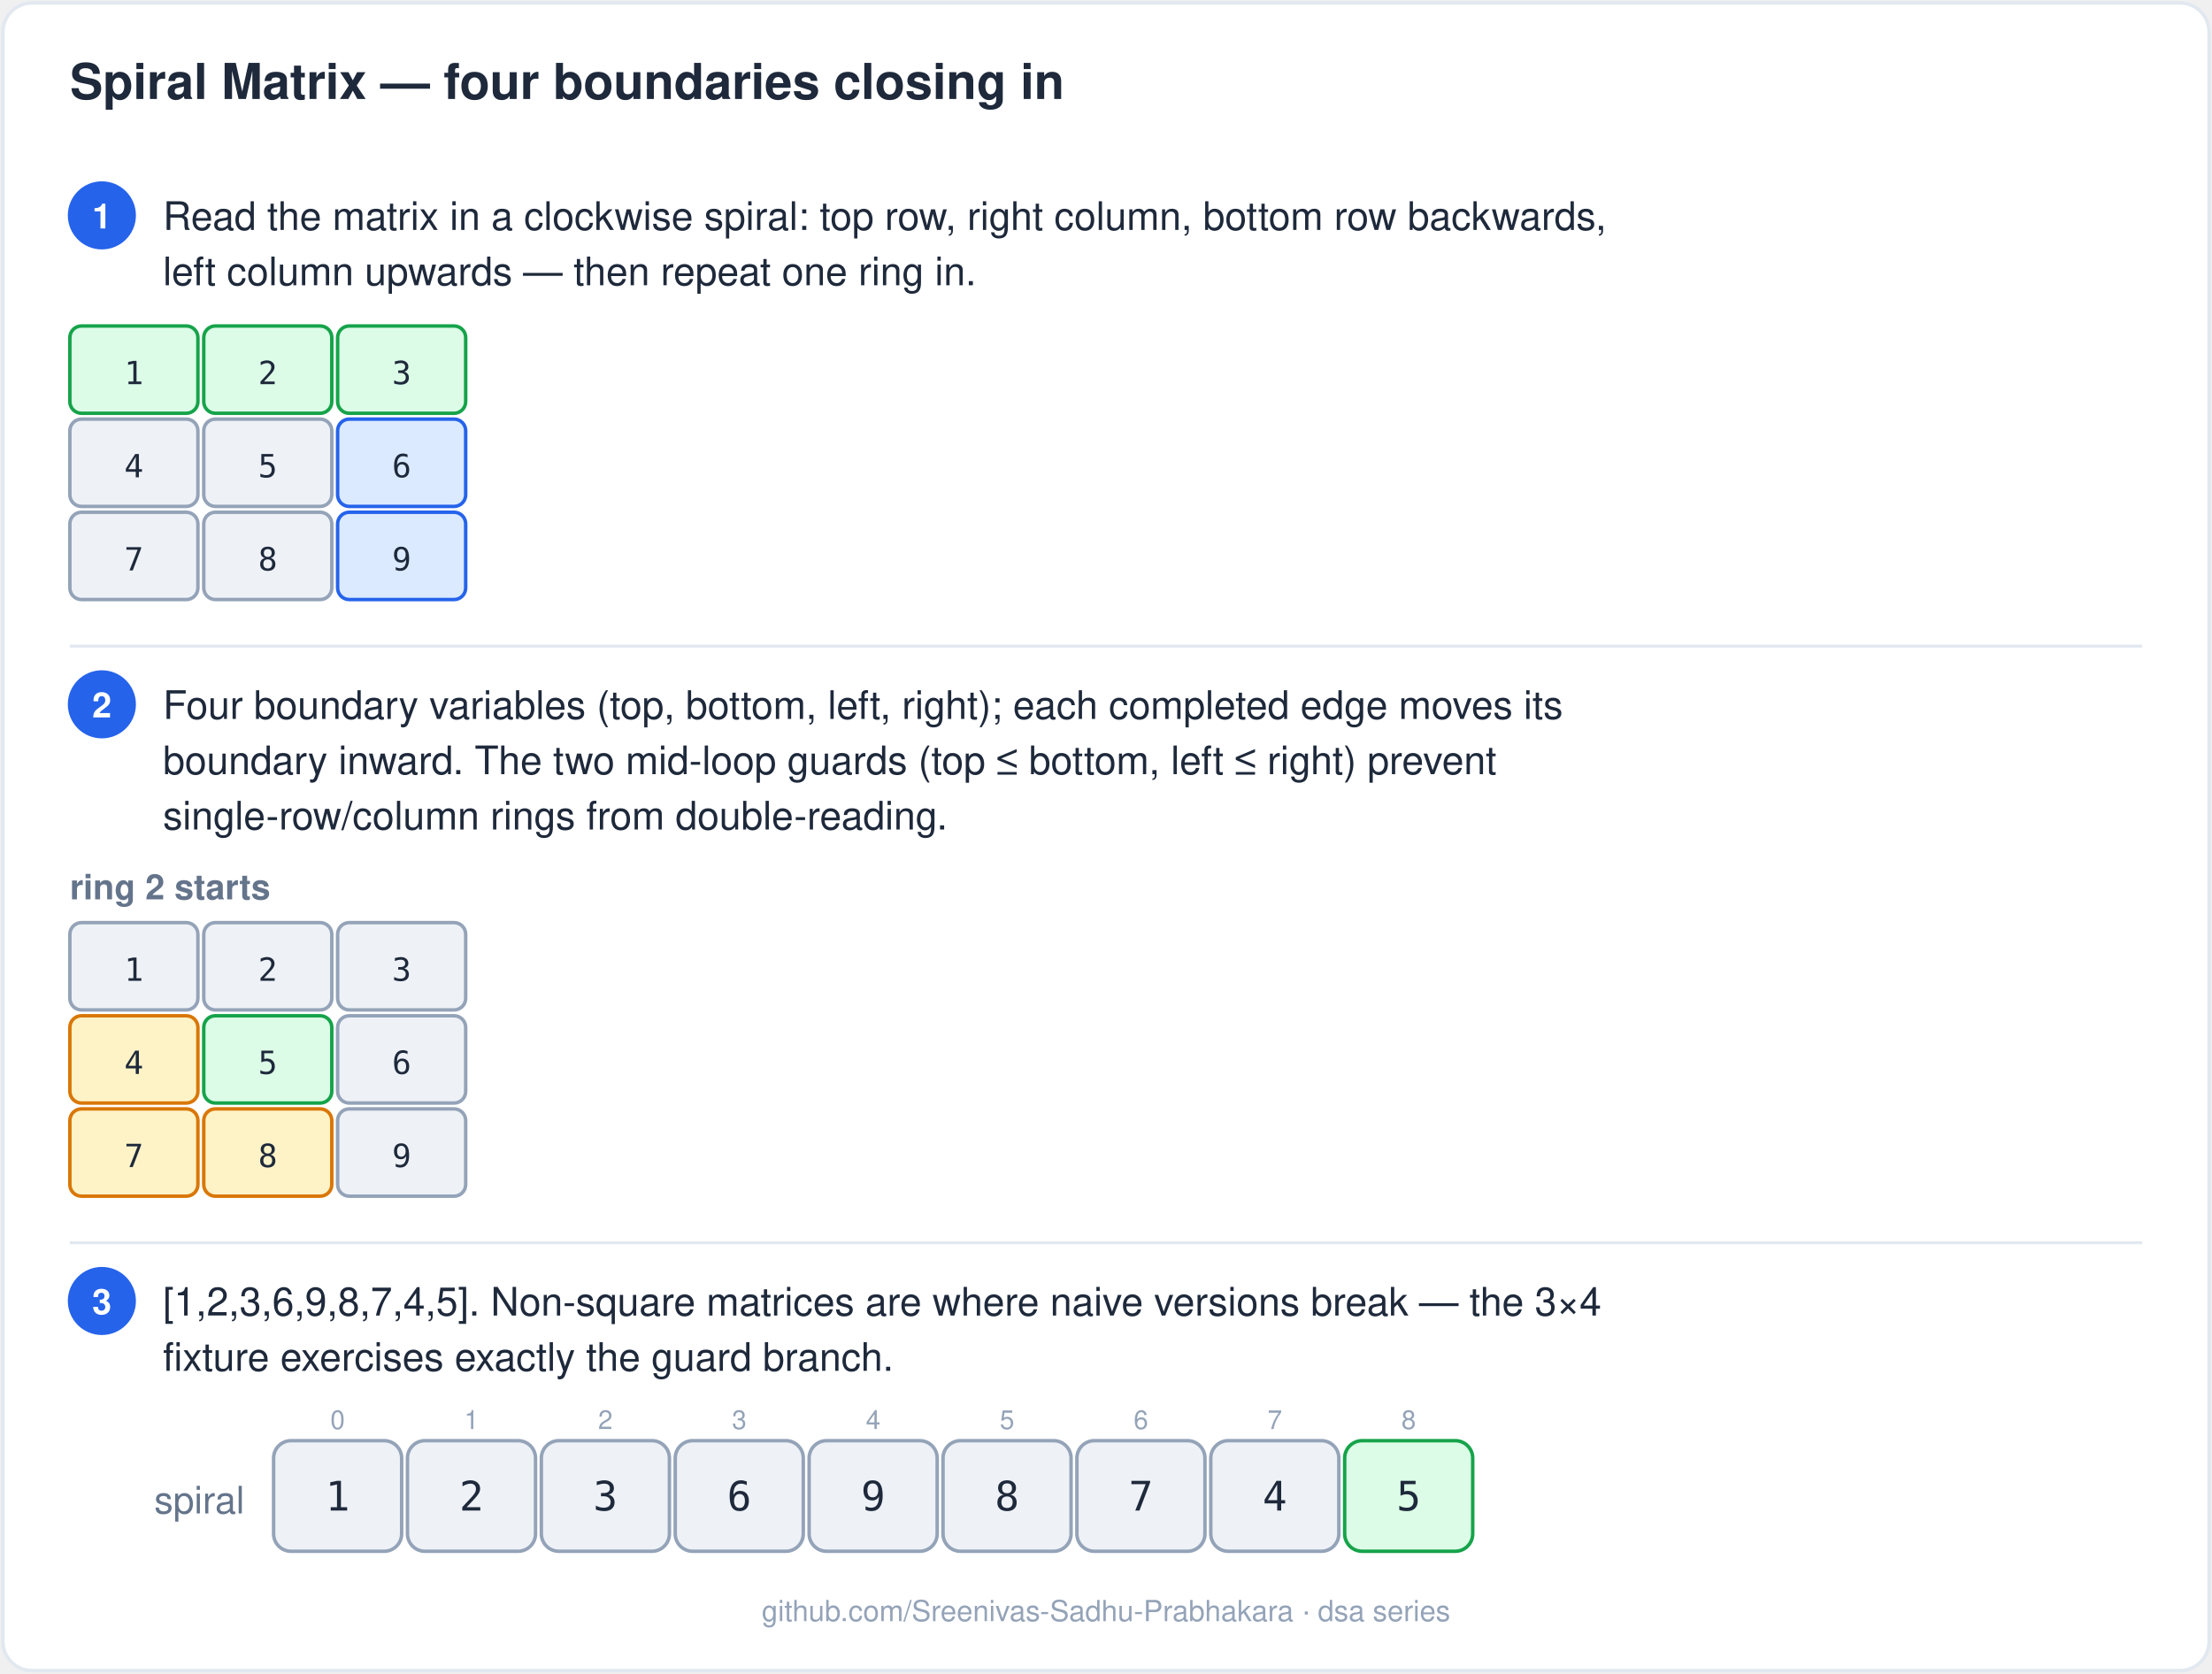
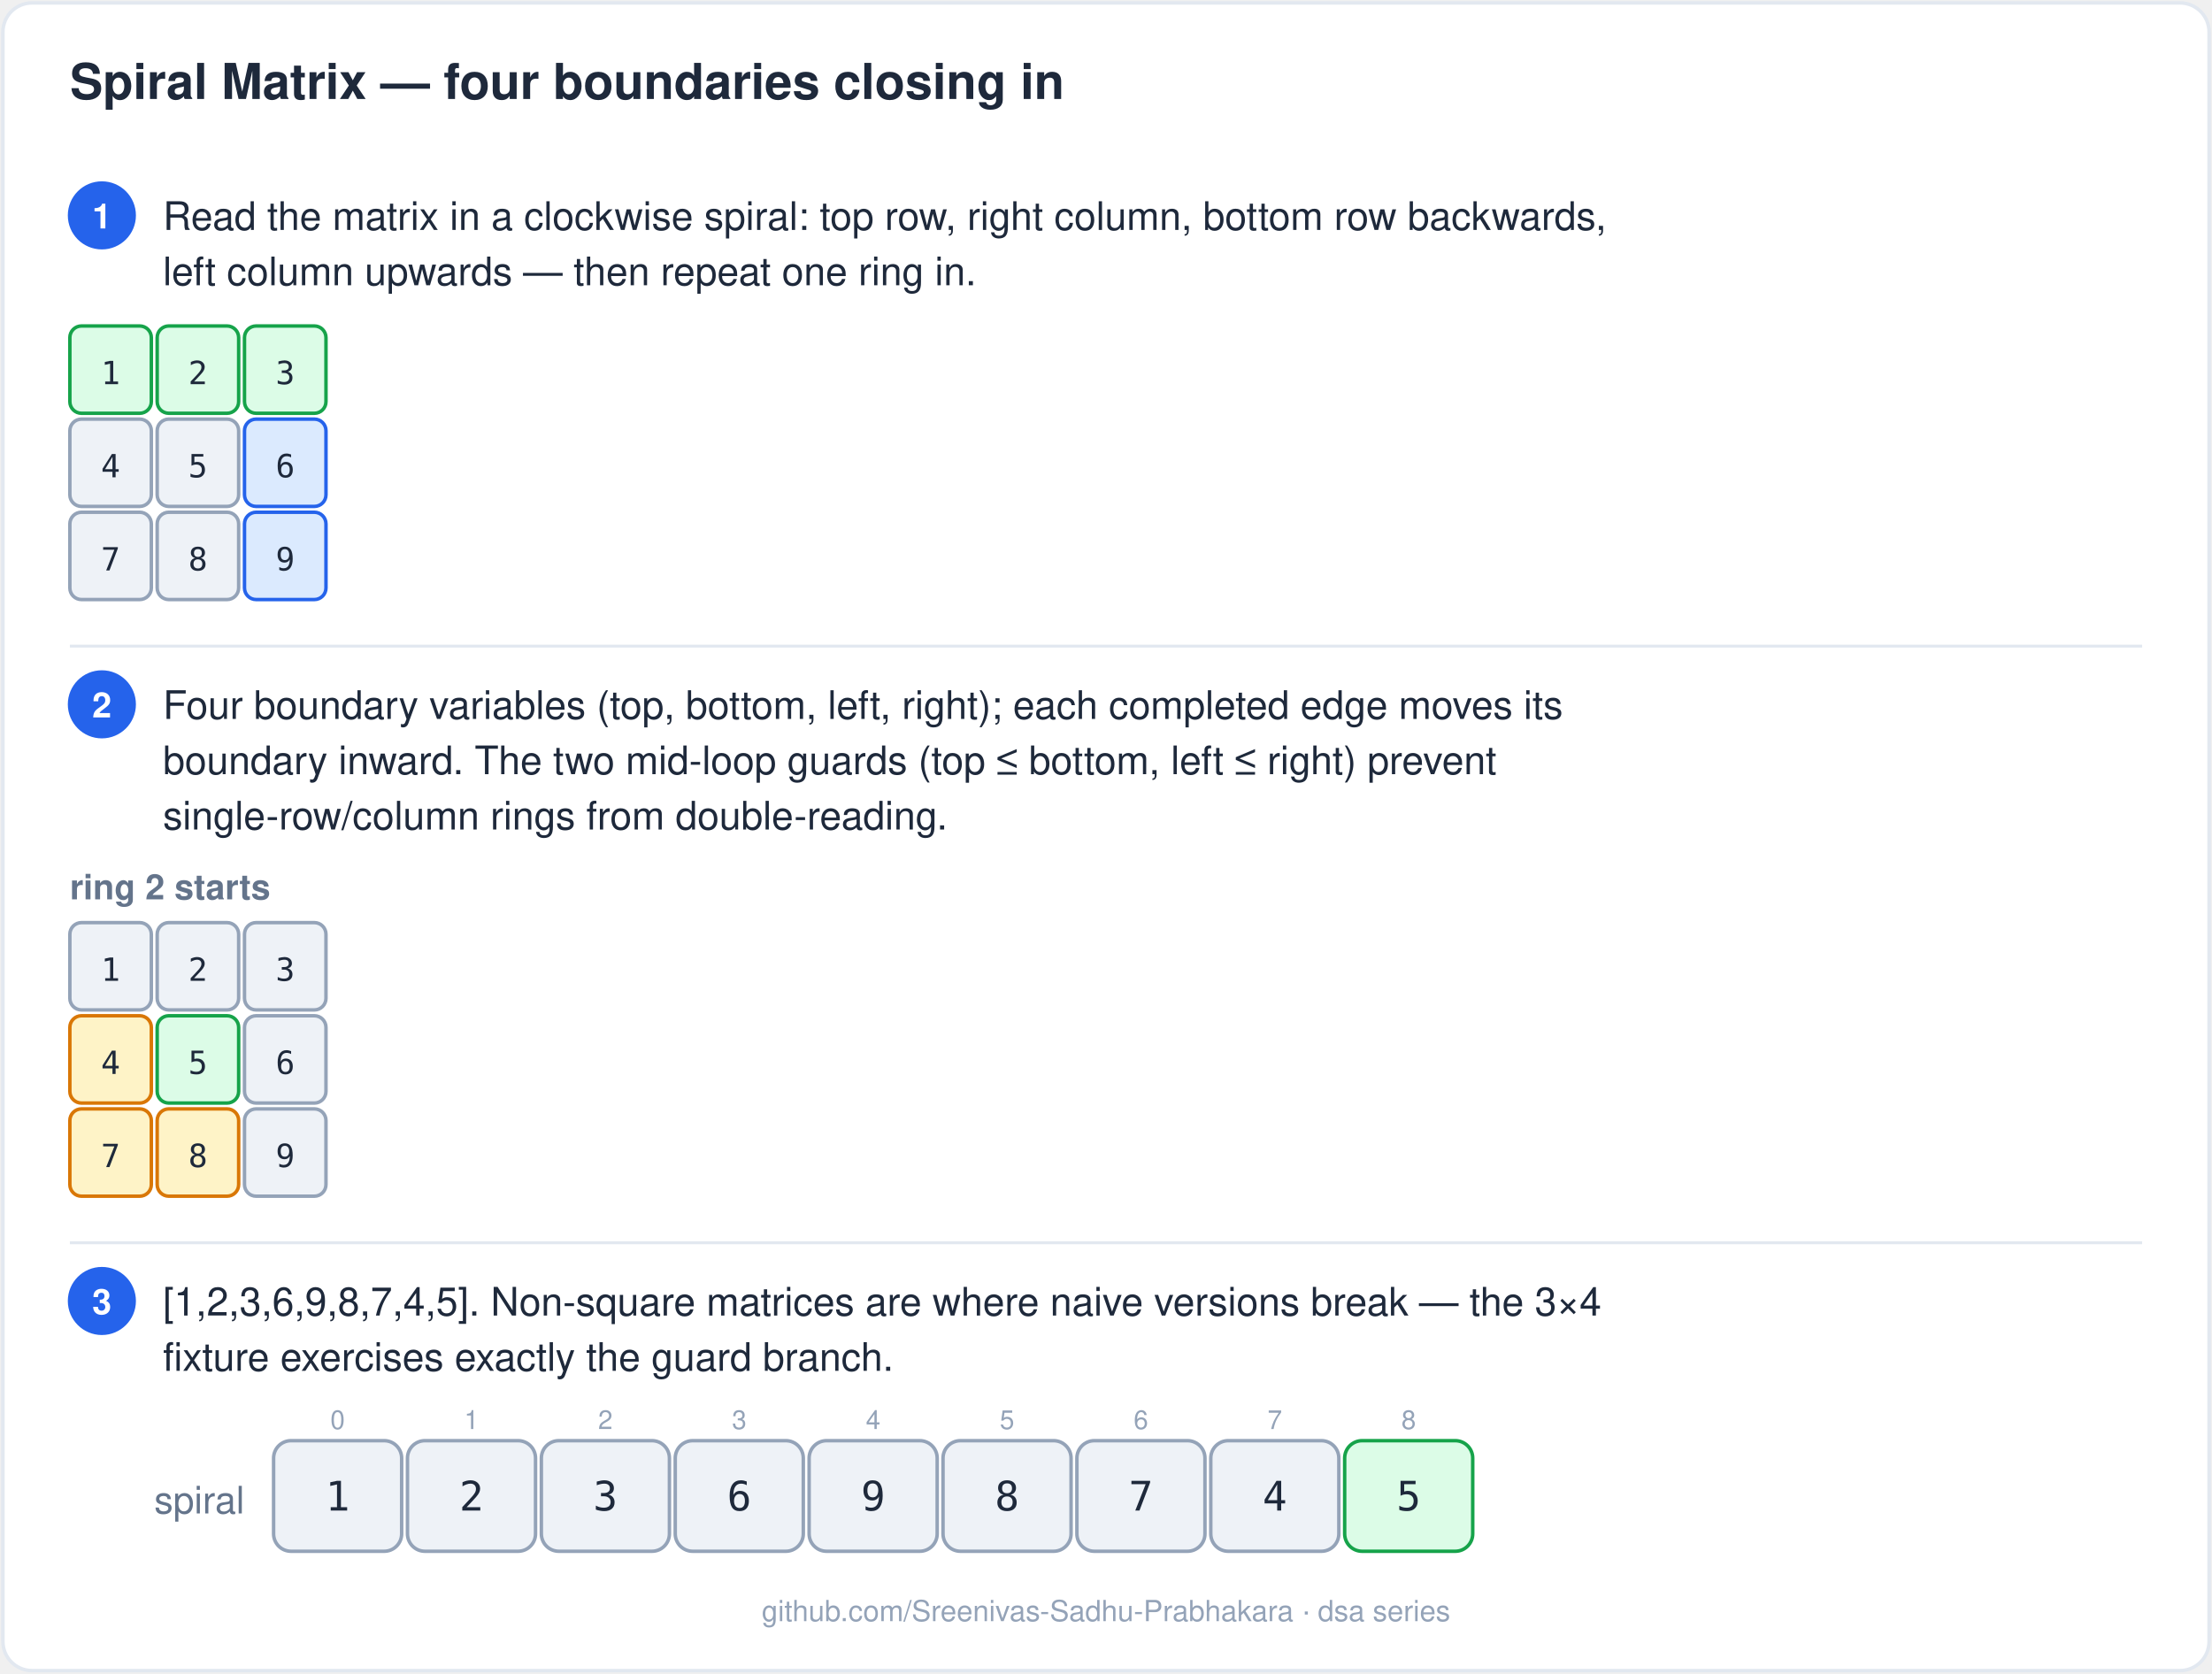
<svg xmlns="http://www.w3.org/2000/svg" width="760" height="575" viewBox="0 0 760 575" role="img" aria-label="Step-by-step visual walkthrough">
  <defs>
    <marker id="arr" markerWidth="8" markerHeight="8" refX="6" refY="3" orient="auto">
      <path d="M0,0 L7,3 L0,6 z" fill="context-stroke" />
    </marker>
  </defs>
  <rect x="1.0" y="1.0" width="758.0" height="573.0" rx="10" fill="#ffffff" stroke="#e2e8f0" stroke-width="1.2" />
  <text x="24.0" y="34.0" font-family="-apple-system,Segoe UI,Helvetica,Arial,sans-serif" font-size="17" fill="#1e293b" text-anchor="start" font-weight="600">Spiral Matrix — four boundaries closing in</text>
  <circle cx="35.0" cy="74.0" r="11" fill="#2563eb" stroke="#2563eb" stroke-width="1.4" />
  <text x="35.0" y="78.5" font-family="-apple-system,Segoe UI,Helvetica,Arial,sans-serif" font-size="12" fill="#ffffff" text-anchor="middle" font-weight="600">1</text>
  <text x="56.0" y="79.0" font-family="-apple-system,Segoe UI,Helvetica,Arial,sans-serif" font-size="13.5" fill="#1e293b" text-anchor="start">Read the matrix in a clockwise spiral: top row, right column, bottom row backwards,</text>
  <text x="56.0" y="98.0" font-family="-apple-system,Segoe UI,Helvetica,Arial,sans-serif" font-size="13.5" fill="#1e293b" text-anchor="start">left column upwards — then repeat one ring in.</text>
-   <rect x="24.0" y="112.0" width="44.0" height="30.0" rx="4" fill="#dcfce7" stroke="#16a34a" stroke-width="1.2" />
-   <text x="46.0" y="132.0" font-family="ui-monospace,Menlo,monospace" font-size="11" fill="#1e293b" text-anchor="middle">1</text>
-   <rect x="70.0" y="112.0" width="44.0" height="30.0" rx="4" fill="#dcfce7" stroke="#16a34a" stroke-width="1.2" />
-   <text x="92.0" y="132.0" font-family="ui-monospace,Menlo,monospace" font-size="11" fill="#1e293b" text-anchor="middle">2</text>
-   <rect x="116.0" y="112.0" width="44.0" height="30.0" rx="4" fill="#dcfce7" stroke="#16a34a" stroke-width="1.2" />
-   <text x="138.0" y="132.0" font-family="ui-monospace,Menlo,monospace" font-size="11" fill="#1e293b" text-anchor="middle">3</text>
-   <rect x="24.0" y="144.0" width="44.0" height="30.0" rx="4" fill="#eef2f7" stroke="#94a3b8" stroke-width="1.2" />
-   <text x="46.0" y="164.0" font-family="ui-monospace,Menlo,monospace" font-size="11" fill="#1e293b" text-anchor="middle">4</text>
-   <rect x="70.0" y="144.0" width="44.0" height="30.0" rx="4" fill="#eef2f7" stroke="#94a3b8" stroke-width="1.2" />
-   <text x="92.0" y="164.0" font-family="ui-monospace,Menlo,monospace" font-size="11" fill="#1e293b" text-anchor="middle">5</text>
-   <rect x="116.0" y="144.0" width="44.0" height="30.0" rx="4" fill="#dbeafe" stroke="#2563eb" stroke-width="1.2" />
-   <text x="138.0" y="164.0" font-family="ui-monospace,Menlo,monospace" font-size="11" fill="#1e293b" text-anchor="middle">6</text>
-   <rect x="24.0" y="176.0" width="44.0" height="30.0" rx="4" fill="#eef2f7" stroke="#94a3b8" stroke-width="1.2" />
-   <text x="46.0" y="196.0" font-family="ui-monospace,Menlo,monospace" font-size="11" fill="#1e293b" text-anchor="middle">7</text>
-   <rect x="70.0" y="176.0" width="44.0" height="30.0" rx="4" fill="#eef2f7" stroke="#94a3b8" stroke-width="1.2" />
-   <text x="92.0" y="196.0" font-family="ui-monospace,Menlo,monospace" font-size="11" fill="#1e293b" text-anchor="middle">8</text>
-   <rect x="116.0" y="176.0" width="44.0" height="30.0" rx="4" fill="#dbeafe" stroke="#2563eb" stroke-width="1.2" />
-   <text x="138.0" y="196.0" font-family="ui-monospace,Menlo,monospace" font-size="11" fill="#1e293b" text-anchor="middle">9</text>
+   <rect x="24.0" y="112.0" width="28.0" height="30.0" rx="4" fill="#dcfce7" stroke="#16a34a" stroke-width="1.2" />
+   <text x="38.0" y="132.0" font-family="ui-monospace,Menlo,monospace" font-size="11" fill="#1e293b" text-anchor="middle">1</text>
+   <rect x="54.0" y="112.0" width="28.0" height="30.0" rx="4" fill="#dcfce7" stroke="#16a34a" stroke-width="1.2" />
+   <text x="68.0" y="132.0" font-family="ui-monospace,Menlo,monospace" font-size="11" fill="#1e293b" text-anchor="middle">2</text>
+   <rect x="84.0" y="112.0" width="28.0" height="30.0" rx="4" fill="#dcfce7" stroke="#16a34a" stroke-width="1.2" />
+   <text x="98.0" y="132.0" font-family="ui-monospace,Menlo,monospace" font-size="11" fill="#1e293b" text-anchor="middle">3</text>
+   <rect x="24.0" y="144.0" width="28.0" height="30.0" rx="4" fill="#eef2f7" stroke="#94a3b8" stroke-width="1.2" />
+   <text x="38.0" y="164.0" font-family="ui-monospace,Menlo,monospace" font-size="11" fill="#1e293b" text-anchor="middle">4</text>
+   <rect x="54.0" y="144.0" width="28.0" height="30.0" rx="4" fill="#eef2f7" stroke="#94a3b8" stroke-width="1.2" />
+   <text x="68.0" y="164.0" font-family="ui-monospace,Menlo,monospace" font-size="11" fill="#1e293b" text-anchor="middle">5</text>
+   <rect x="84.0" y="144.0" width="28.0" height="30.0" rx="4" fill="#dbeafe" stroke="#2563eb" stroke-width="1.2" />
+   <text x="98.0" y="164.0" font-family="ui-monospace,Menlo,monospace" font-size="11" fill="#1e293b" text-anchor="middle">6</text>
+   <rect x="24.0" y="176.0" width="28.0" height="30.0" rx="4" fill="#eef2f7" stroke="#94a3b8" stroke-width="1.2" />
+   <text x="38.0" y="196.0" font-family="ui-monospace,Menlo,monospace" font-size="11" fill="#1e293b" text-anchor="middle">7</text>
+   <rect x="54.0" y="176.0" width="28.0" height="30.0" rx="4" fill="#eef2f7" stroke="#94a3b8" stroke-width="1.2" />
+   <text x="68.0" y="196.0" font-family="ui-monospace,Menlo,monospace" font-size="11" fill="#1e293b" text-anchor="middle">8</text>
+   <rect x="84.0" y="176.0" width="28.0" height="30.0" rx="4" fill="#dbeafe" stroke="#2563eb" stroke-width="1.2" />
+   <text x="98.0" y="196.0" font-family="ui-monospace,Menlo,monospace" font-size="11" fill="#1e293b" text-anchor="middle">9</text>
  <line x1="24.0" y1="222.0" x2="736.0" y2="222.0" stroke="#e2e8f0" stroke-width="1" />
  <circle cx="35.0" cy="242.0" r="11" fill="#2563eb" stroke="#2563eb" stroke-width="1.4" />
  <text x="35.0" y="246.5" font-family="-apple-system,Segoe UI,Helvetica,Arial,sans-serif" font-size="12" fill="#ffffff" text-anchor="middle" font-weight="600">2</text>
  <text x="56.0" y="247.0" font-family="-apple-system,Segoe UI,Helvetica,Arial,sans-serif" font-size="13.5" fill="#1e293b" text-anchor="start">Four boundary variables (top, bottom, left, right); each completed edge moves its</text>
  <text x="56.0" y="266.0" font-family="-apple-system,Segoe UI,Helvetica,Arial,sans-serif" font-size="13.5" fill="#1e293b" text-anchor="start">boundary inward. The two mid-loop guards (top ≤ bottom, left ≤ right) prevent</text>
  <text x="56.0" y="285.0" font-family="-apple-system,Segoe UI,Helvetica,Arial,sans-serif" font-size="13.5" fill="#1e293b" text-anchor="start">single-row/column rings from double-reading.</text>
  <text x="24.0" y="309.0" font-family="-apple-system,Segoe UI,Helvetica,Arial,sans-serif" font-size="12" fill="#64748b" text-anchor="start" font-weight="600">ring 2 starts</text>
-   <rect x="24.0" y="317.0" width="44.0" height="30.0" rx="4" fill="#eef2f7" stroke="#94a3b8" stroke-width="1.2" />
-   <text x="46.0" y="337.0" font-family="ui-monospace,Menlo,monospace" font-size="11" fill="#1e293b" text-anchor="middle">1</text>
-   <rect x="70.0" y="317.0" width="44.0" height="30.0" rx="4" fill="#eef2f7" stroke="#94a3b8" stroke-width="1.2" />
-   <text x="92.0" y="337.0" font-family="ui-monospace,Menlo,monospace" font-size="11" fill="#1e293b" text-anchor="middle">2</text>
-   <rect x="116.0" y="317.0" width="44.0" height="30.0" rx="4" fill="#eef2f7" stroke="#94a3b8" stroke-width="1.2" />
-   <text x="138.0" y="337.0" font-family="ui-monospace,Menlo,monospace" font-size="11" fill="#1e293b" text-anchor="middle">3</text>
-   <rect x="24.0" y="349.0" width="44.0" height="30.0" rx="4" fill="#fef3c7" stroke="#d97706" stroke-width="1.2" />
-   <text x="46.0" y="369.0" font-family="ui-monospace,Menlo,monospace" font-size="11" fill="#1e293b" text-anchor="middle">4</text>
-   <rect x="70.0" y="349.0" width="44.0" height="30.0" rx="4" fill="#dcfce7" stroke="#16a34a" stroke-width="1.2" />
-   <text x="92.0" y="369.0" font-family="ui-monospace,Menlo,monospace" font-size="11" fill="#1e293b" text-anchor="middle">5</text>
-   <rect x="116.0" y="349.0" width="44.0" height="30.0" rx="4" fill="#eef2f7" stroke="#94a3b8" stroke-width="1.2" />
-   <text x="138.0" y="369.0" font-family="ui-monospace,Menlo,monospace" font-size="11" fill="#1e293b" text-anchor="middle">6</text>
-   <rect x="24.0" y="381.0" width="44.0" height="30.0" rx="4" fill="#fef3c7" stroke="#d97706" stroke-width="1.2" />
-   <text x="46.0" y="401.0" font-family="ui-monospace,Menlo,monospace" font-size="11" fill="#1e293b" text-anchor="middle">7</text>
-   <rect x="70.0" y="381.0" width="44.0" height="30.0" rx="4" fill="#fef3c7" stroke="#d97706" stroke-width="1.2" />
-   <text x="92.0" y="401.0" font-family="ui-monospace,Menlo,monospace" font-size="11" fill="#1e293b" text-anchor="middle">8</text>
-   <rect x="116.0" y="381.0" width="44.0" height="30.0" rx="4" fill="#eef2f7" stroke="#94a3b8" stroke-width="1.2" />
-   <text x="138.0" y="401.0" font-family="ui-monospace,Menlo,monospace" font-size="11" fill="#1e293b" text-anchor="middle">9</text>
+   <rect x="24.0" y="317.0" width="28.0" height="30.0" rx="4" fill="#eef2f7" stroke="#94a3b8" stroke-width="1.2" />
+   <text x="38.0" y="337.0" font-family="ui-monospace,Menlo,monospace" font-size="11" fill="#1e293b" text-anchor="middle">1</text>
+   <rect x="54.0" y="317.0" width="28.0" height="30.0" rx="4" fill="#eef2f7" stroke="#94a3b8" stroke-width="1.2" />
+   <text x="68.0" y="337.0" font-family="ui-monospace,Menlo,monospace" font-size="11" fill="#1e293b" text-anchor="middle">2</text>
+   <rect x="84.0" y="317.0" width="28.0" height="30.0" rx="4" fill="#eef2f7" stroke="#94a3b8" stroke-width="1.2" />
+   <text x="98.0" y="337.0" font-family="ui-monospace,Menlo,monospace" font-size="11" fill="#1e293b" text-anchor="middle">3</text>
+   <rect x="24.0" y="349.0" width="28.0" height="30.0" rx="4" fill="#fef3c7" stroke="#d97706" stroke-width="1.2" />
+   <text x="38.0" y="369.0" font-family="ui-monospace,Menlo,monospace" font-size="11" fill="#1e293b" text-anchor="middle">4</text>
+   <rect x="54.0" y="349.0" width="28.0" height="30.0" rx="4" fill="#dcfce7" stroke="#16a34a" stroke-width="1.2" />
+   <text x="68.0" y="369.0" font-family="ui-monospace,Menlo,monospace" font-size="11" fill="#1e293b" text-anchor="middle">5</text>
+   <rect x="84.0" y="349.0" width="28.0" height="30.0" rx="4" fill="#eef2f7" stroke="#94a3b8" stroke-width="1.2" />
+   <text x="98.0" y="369.0" font-family="ui-monospace,Menlo,monospace" font-size="11" fill="#1e293b" text-anchor="middle">6</text>
+   <rect x="24.0" y="381.0" width="28.0" height="30.0" rx="4" fill="#fef3c7" stroke="#d97706" stroke-width="1.2" />
+   <text x="38.0" y="401.0" font-family="ui-monospace,Menlo,monospace" font-size="11" fill="#1e293b" text-anchor="middle">7</text>
+   <rect x="54.0" y="381.0" width="28.0" height="30.0" rx="4" fill="#fef3c7" stroke="#d97706" stroke-width="1.2" />
+   <text x="68.0" y="401.0" font-family="ui-monospace,Menlo,monospace" font-size="11" fill="#1e293b" text-anchor="middle">8</text>
+   <rect x="84.0" y="381.0" width="28.0" height="30.0" rx="4" fill="#eef2f7" stroke="#94a3b8" stroke-width="1.2" />
+   <text x="98.0" y="401.0" font-family="ui-monospace,Menlo,monospace" font-size="11" fill="#1e293b" text-anchor="middle">9</text>
  <line x1="24.0" y1="427.0" x2="736.0" y2="427.0" stroke="#e2e8f0" stroke-width="1" />
  <circle cx="35.0" cy="447.0" r="11" fill="#2563eb" stroke="#2563eb" stroke-width="1.4" />
  <text x="35.0" y="451.5" font-family="-apple-system,Segoe UI,Helvetica,Arial,sans-serif" font-size="12" fill="#ffffff" text-anchor="middle" font-weight="600">3</text>
  <text x="56.0" y="452.0" font-family="-apple-system,Segoe UI,Helvetica,Arial,sans-serif" font-size="13.5" fill="#1e293b" text-anchor="start">[1,2,3,6,9,8,7,4,5]. Non-square matrices are where naive versions break — the 3×4</text>
  <text x="56.0" y="471.0" font-family="-apple-system,Segoe UI,Helvetica,Arial,sans-serif" font-size="13.5" fill="#1e293b" text-anchor="start">fixture exercises exactly the guard branch.</text>
  <text x="84.0" y="520.0" font-family="-apple-system,Segoe UI,Helvetica,Arial,sans-serif" font-size="13" fill="#64748b" text-anchor="end">spiral</text>
  <rect x="94.0" y="495.0" width="44.0" height="38.0" rx="6" fill="#eef2f7" stroke="#94a3b8" stroke-width="1.2" />
  <text x="116.0" y="519.0" font-family="ui-monospace,Menlo,monospace" font-size="14" fill="#1e293b" text-anchor="middle">1</text>
  <text x="116.0" y="491.0" font-family="-apple-system,Segoe UI,Helvetica,Arial,sans-serif" font-size="9" fill="#94a3b8" text-anchor="middle">0</text>
  <rect x="140.0" y="495.0" width="44.0" height="38.0" rx="6" fill="#eef2f7" stroke="#94a3b8" stroke-width="1.2" />
  <text x="162.0" y="519.0" font-family="ui-monospace,Menlo,monospace" font-size="14" fill="#1e293b" text-anchor="middle">2</text>
  <text x="162.0" y="491.0" font-family="-apple-system,Segoe UI,Helvetica,Arial,sans-serif" font-size="9" fill="#94a3b8" text-anchor="middle">1</text>
  <rect x="186.0" y="495.0" width="44.0" height="38.0" rx="6" fill="#eef2f7" stroke="#94a3b8" stroke-width="1.2" />
  <text x="208.0" y="519.0" font-family="ui-monospace,Menlo,monospace" font-size="14" fill="#1e293b" text-anchor="middle">3</text>
  <text x="208.0" y="491.0" font-family="-apple-system,Segoe UI,Helvetica,Arial,sans-serif" font-size="9" fill="#94a3b8" text-anchor="middle">2</text>
  <rect x="232.0" y="495.0" width="44.0" height="38.0" rx="6" fill="#eef2f7" stroke="#94a3b8" stroke-width="1.2" />
  <text x="254.0" y="519.0" font-family="ui-monospace,Menlo,monospace" font-size="14" fill="#1e293b" text-anchor="middle">6</text>
  <text x="254.0" y="491.0" font-family="-apple-system,Segoe UI,Helvetica,Arial,sans-serif" font-size="9" fill="#94a3b8" text-anchor="middle">3</text>
  <rect x="278.0" y="495.0" width="44.0" height="38.0" rx="6" fill="#eef2f7" stroke="#94a3b8" stroke-width="1.2" />
  <text x="300.0" y="519.0" font-family="ui-monospace,Menlo,monospace" font-size="14" fill="#1e293b" text-anchor="middle">9</text>
  <text x="300.0" y="491.0" font-family="-apple-system,Segoe UI,Helvetica,Arial,sans-serif" font-size="9" fill="#94a3b8" text-anchor="middle">4</text>
  <rect x="324.0" y="495.0" width="44.0" height="38.0" rx="6" fill="#eef2f7" stroke="#94a3b8" stroke-width="1.2" />
  <text x="346.0" y="519.0" font-family="ui-monospace,Menlo,monospace" font-size="14" fill="#1e293b" text-anchor="middle">8</text>
  <text x="346.0" y="491.0" font-family="-apple-system,Segoe UI,Helvetica,Arial,sans-serif" font-size="9" fill="#94a3b8" text-anchor="middle">5</text>
  <rect x="370.0" y="495.0" width="44.0" height="38.0" rx="6" fill="#eef2f7" stroke="#94a3b8" stroke-width="1.2" />
  <text x="392.0" y="519.0" font-family="ui-monospace,Menlo,monospace" font-size="14" fill="#1e293b" text-anchor="middle">7</text>
  <text x="392.0" y="491.0" font-family="-apple-system,Segoe UI,Helvetica,Arial,sans-serif" font-size="9" fill="#94a3b8" text-anchor="middle">6</text>
  <rect x="416.0" y="495.0" width="44.0" height="38.0" rx="6" fill="#eef2f7" stroke="#94a3b8" stroke-width="1.2" />
  <text x="438.0" y="519.0" font-family="ui-monospace,Menlo,monospace" font-size="14" fill="#1e293b" text-anchor="middle">4</text>
  <text x="438.0" y="491.0" font-family="-apple-system,Segoe UI,Helvetica,Arial,sans-serif" font-size="9" fill="#94a3b8" text-anchor="middle">7</text>
  <rect x="462.0" y="495.0" width="44.0" height="38.0" rx="6" fill="#dcfce7" stroke="#16a34a" stroke-width="1.2" />
  <text x="484.0" y="519.0" font-family="ui-monospace,Menlo,monospace" font-size="14" fill="#1e293b" text-anchor="middle">5</text>
  <text x="484.0" y="491.0" font-family="-apple-system,Segoe UI,Helvetica,Arial,sans-serif" font-size="9" fill="#94a3b8" text-anchor="middle">8</text>
  <text x="380.0" y="557.0" font-family="-apple-system,Segoe UI,Helvetica,Arial,sans-serif" font-size="10" fill="#94a3b8" text-anchor="middle">github.com/Sreenivas-Sadhu-Prabhakara · dsa series</text>
</svg>
